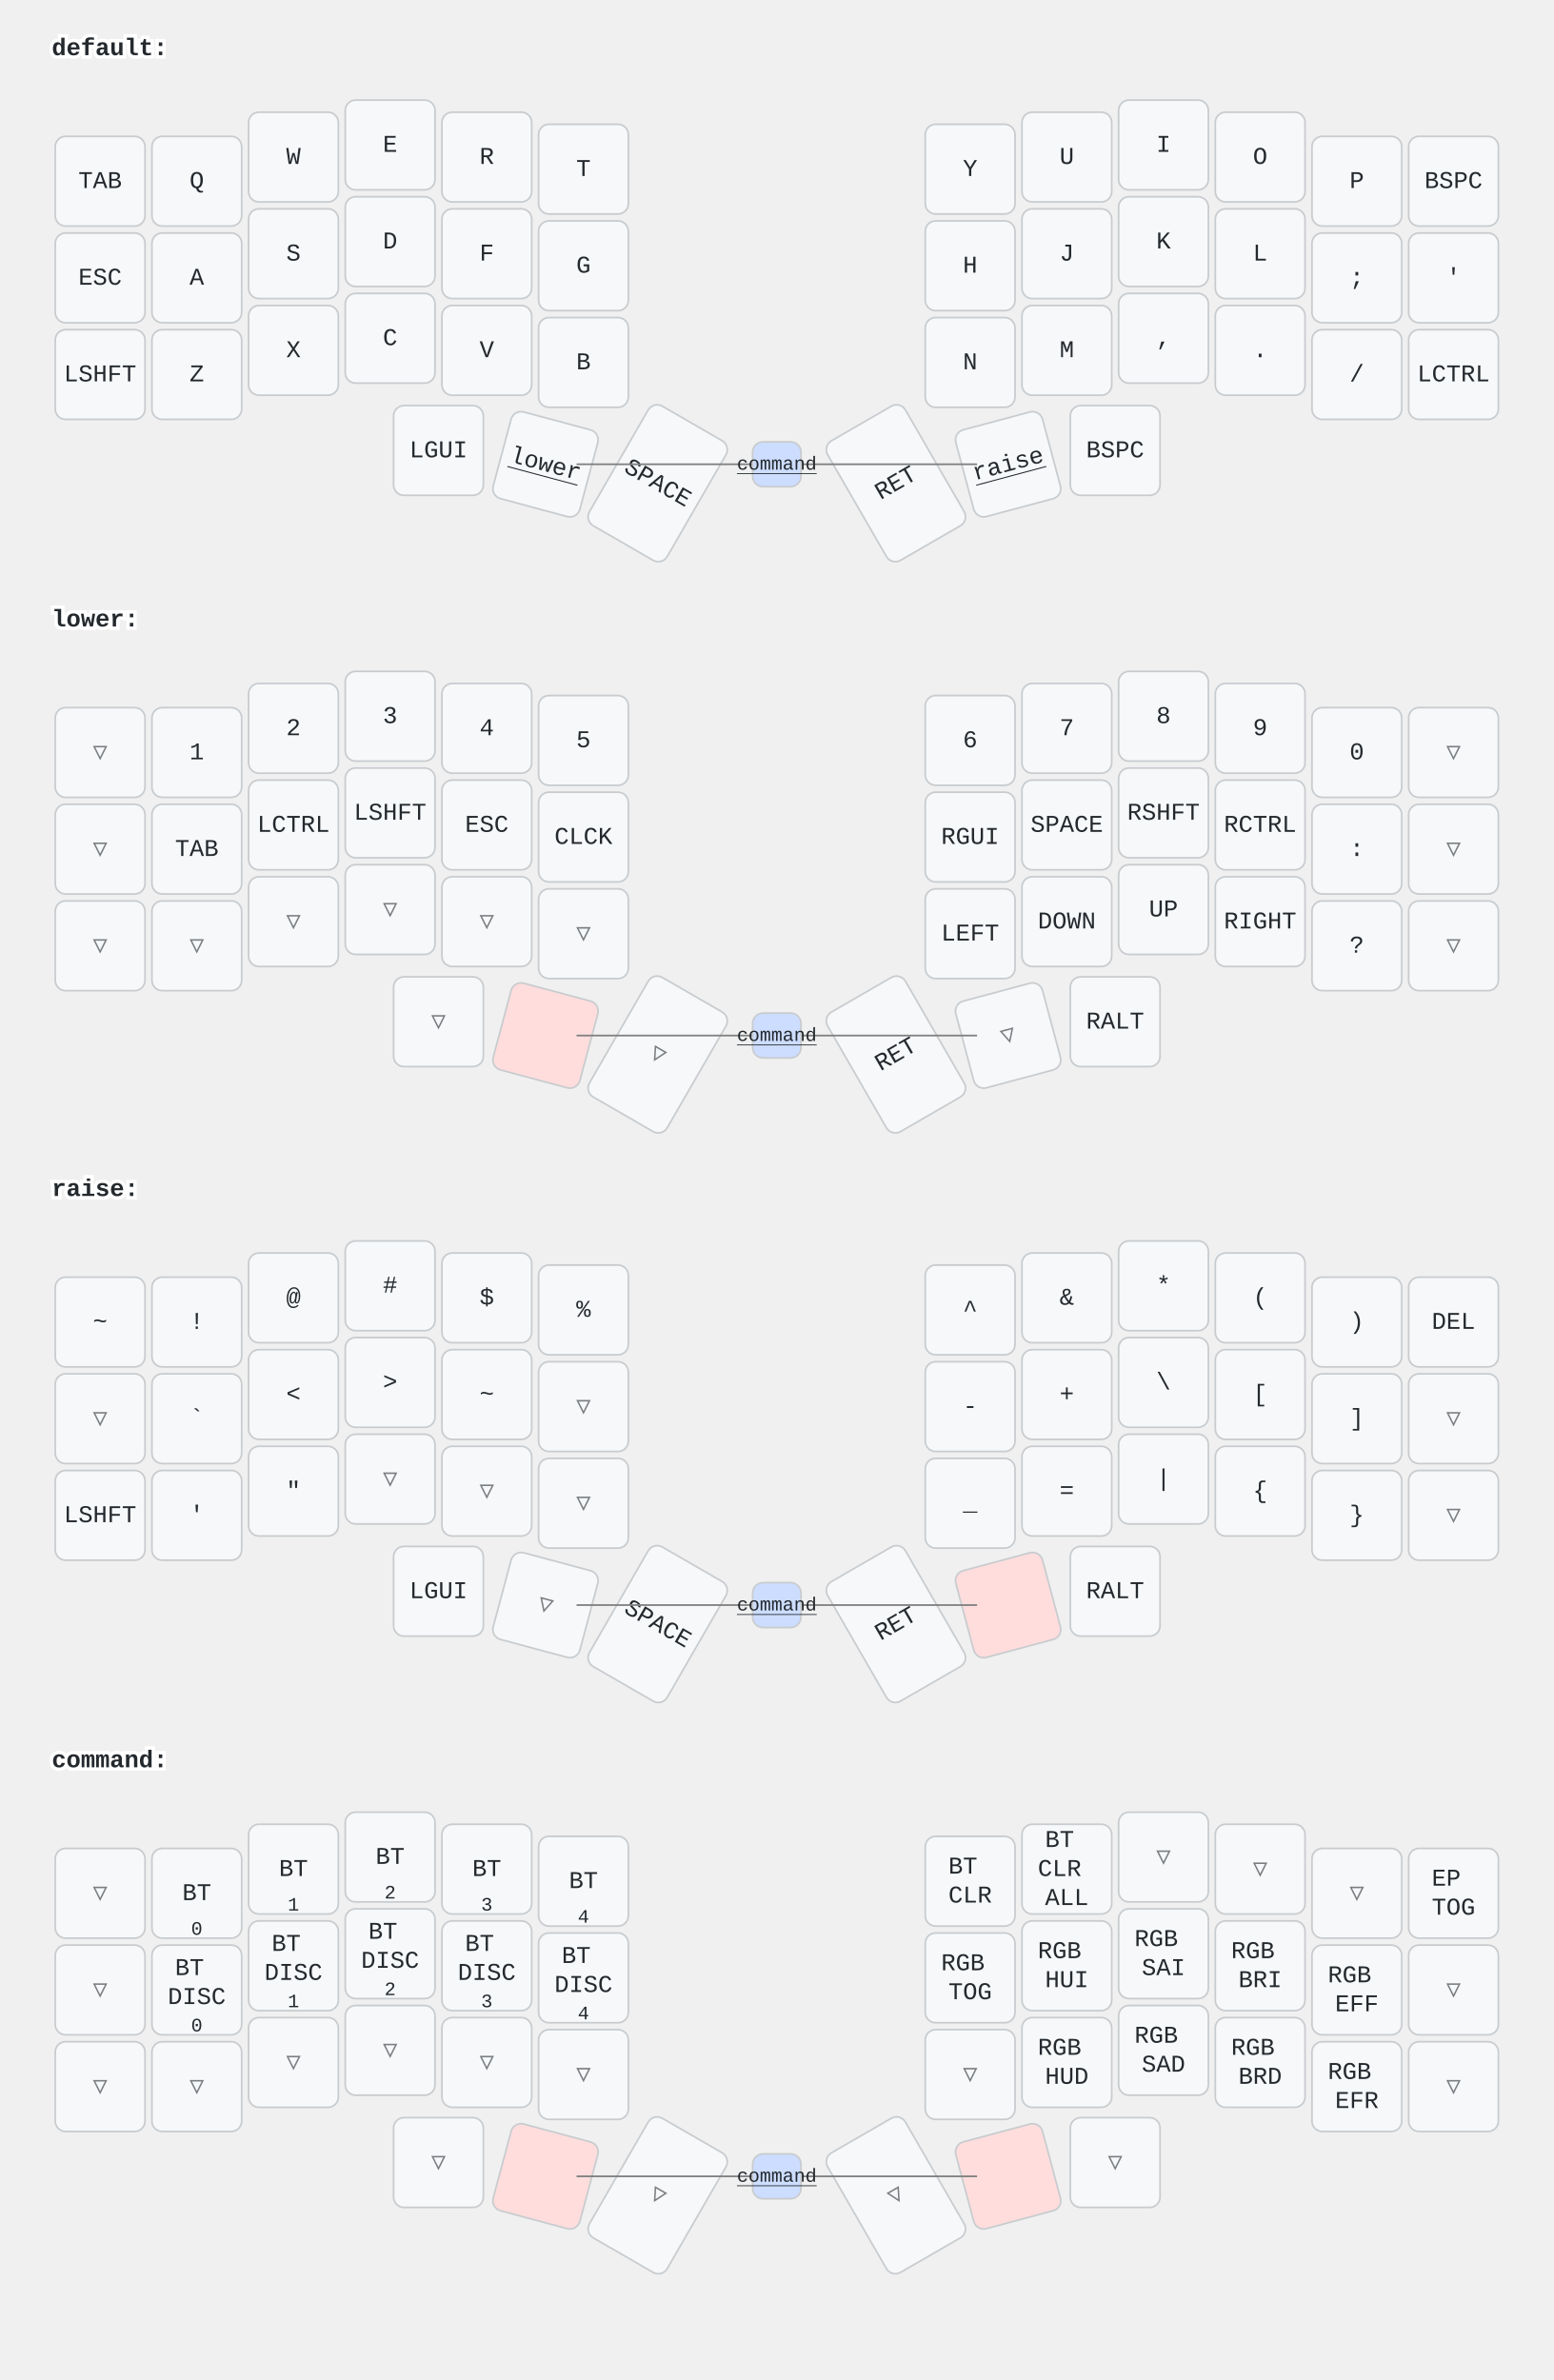
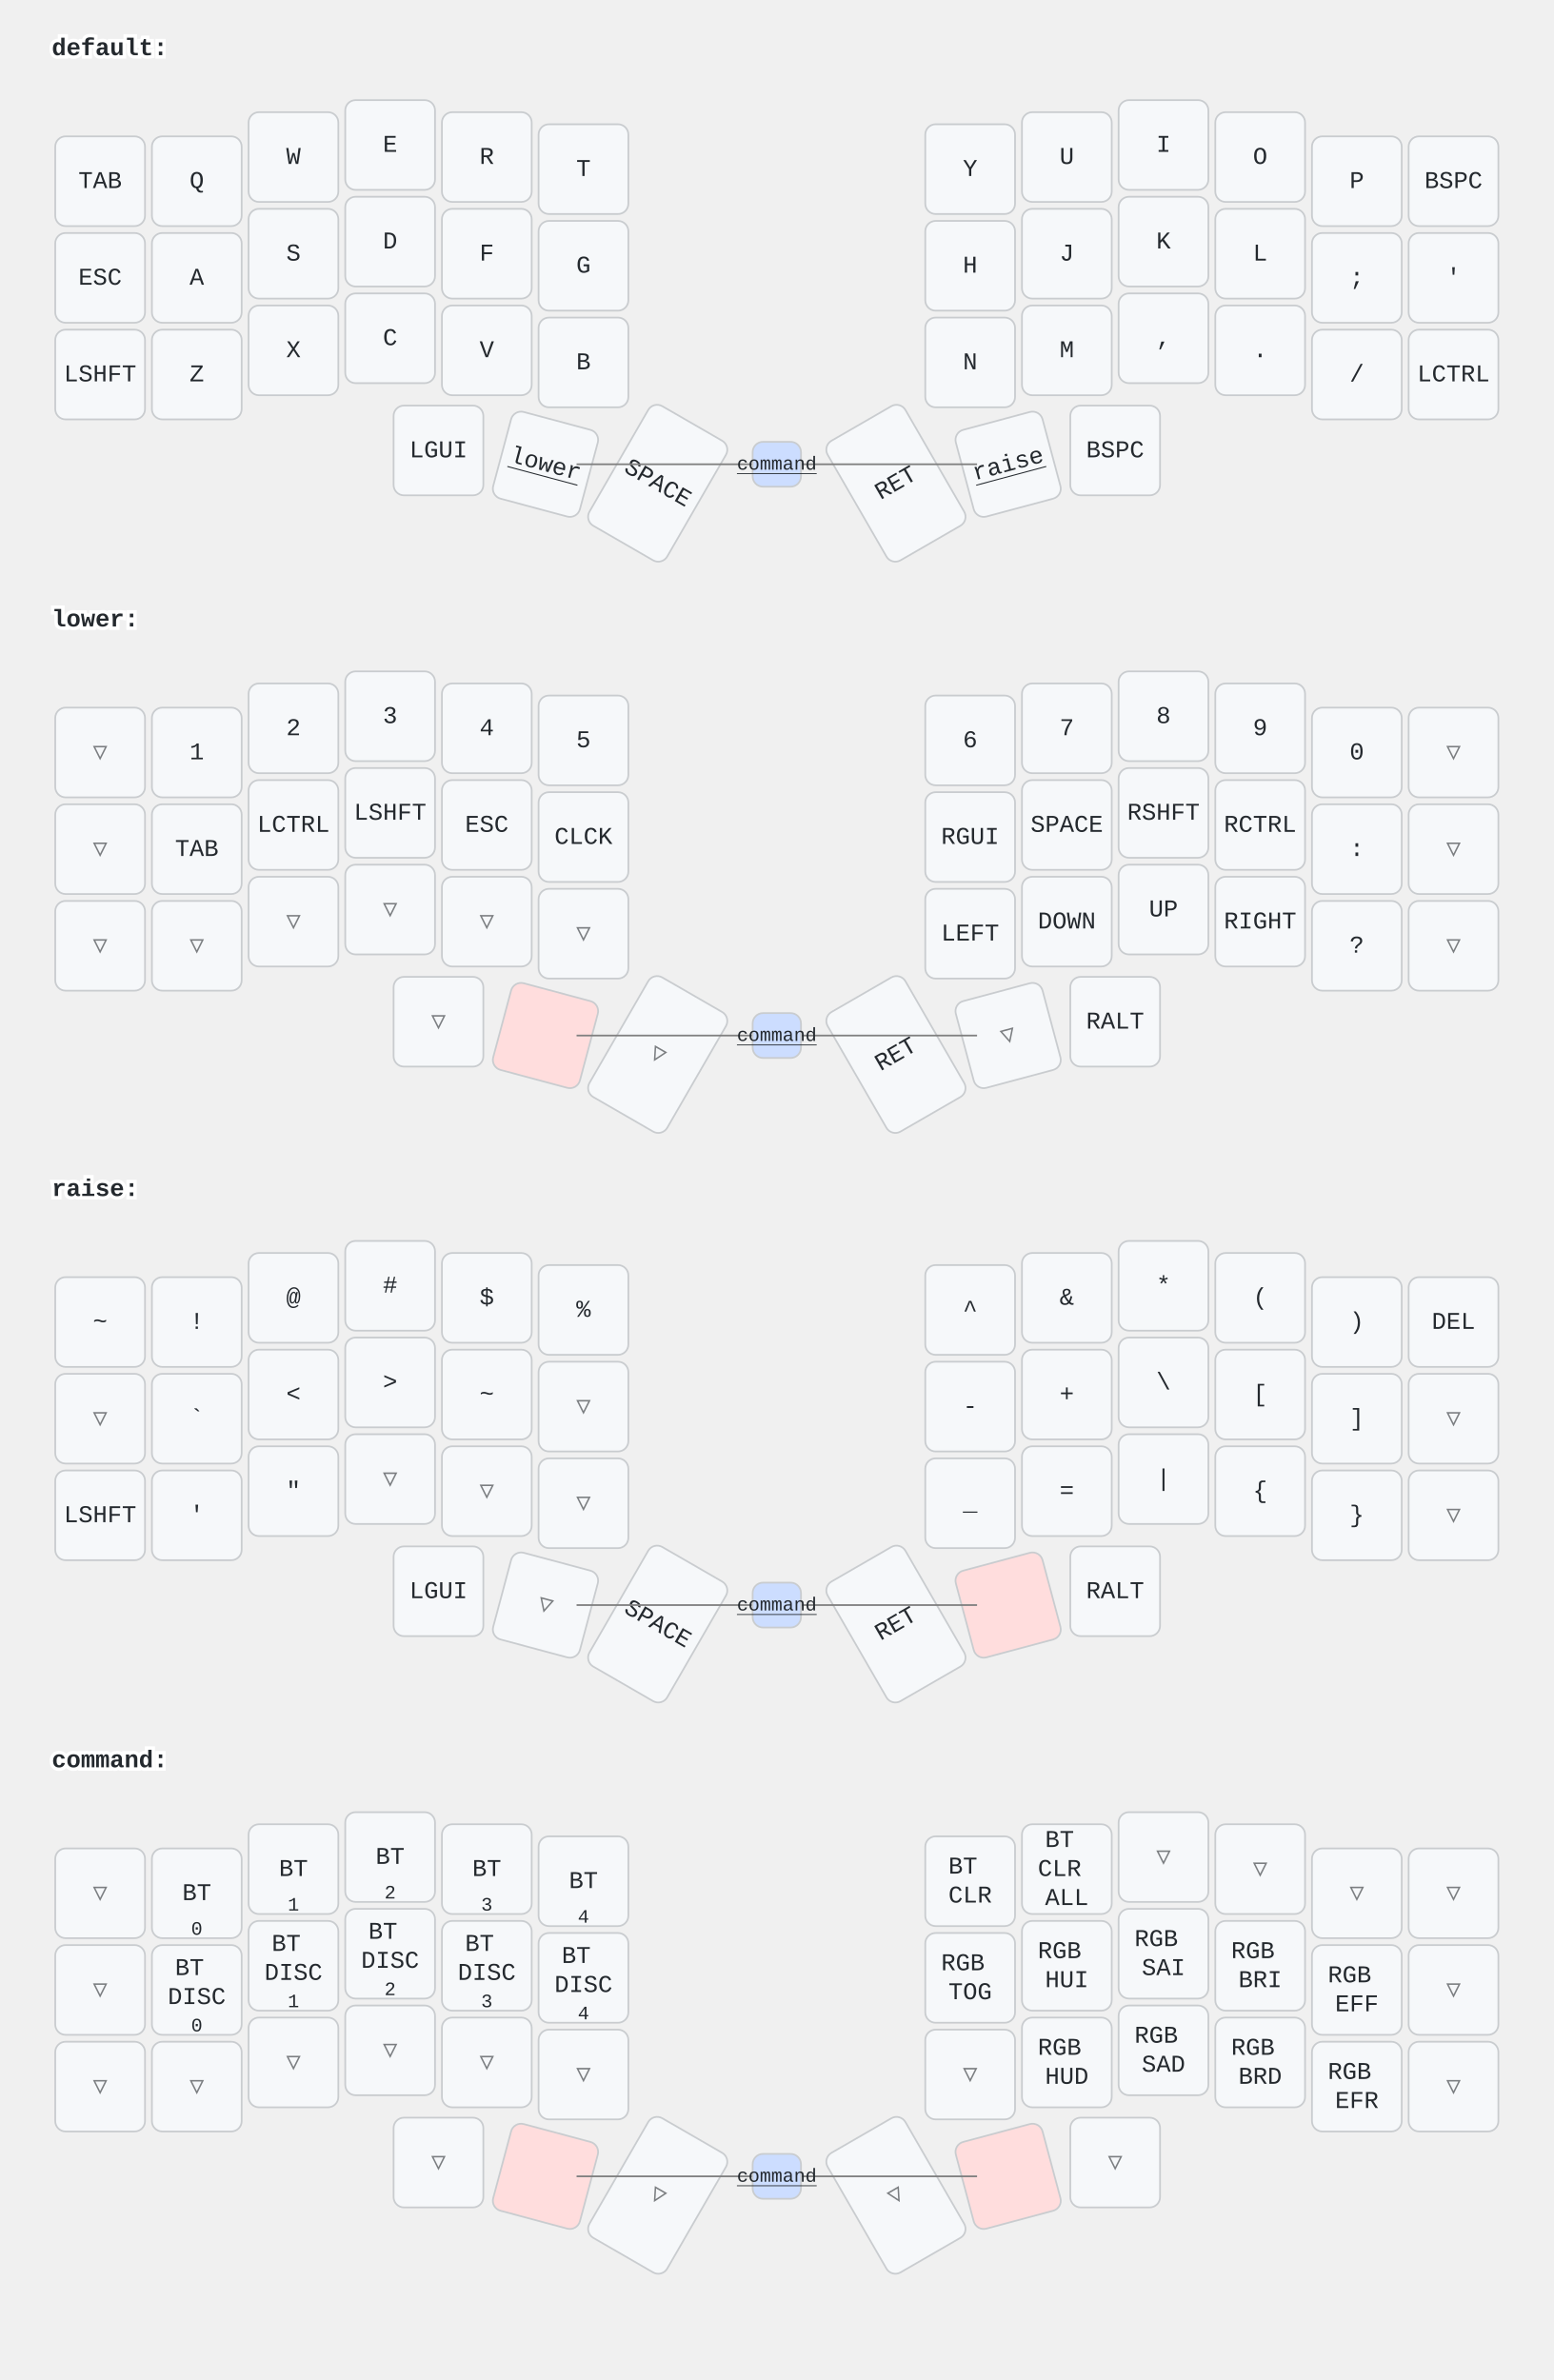
<svg xmlns="http://www.w3.org/2000/svg" width="900" height="1379" viewBox="0 0 900 1379" class="keymap">
  <style>/* inherit to force styles through use tags */
svg path {
    fill: inherit;
}

/* font and background color specifications */
svg.keymap {
    font-family: SFMono-Regular,Consolas,Liberation Mono,Menlo,monospace;
    font-size: 14px;
    font-kerning: normal;
    text-rendering: optimizeLegibility;
    fill: #24292e;
}

/* default key styling */
rect.key {
    fill: #f6f8fa;
}

rect.key, rect.combo {
    stroke: #c9cccf;
    stroke-width: 1;
}

/* default key side styling, only used is draw_key_sides is set */
rect.side {
    filter: brightness(90%);
}

/* color accent for combo boxes */
rect.combo, rect.combo-separate {
    fill: #cdf;
}

/* color accent for held keys */
rect.held, rect.combo.held {
    fill: #fdd;
}

/* color accent for ghost (optional) keys */
rect.ghost, rect.combo.ghost {
    stroke-dasharray: 4, 4;
    stroke-width: 2;
}

text {
    text-anchor: middle;
    dominant-baseline: middle;
}

/* styling for layer labels */
text.label {
    font-weight: bold;
    text-anchor: start;
    stroke: white;
    stroke-width: 4;
    paint-order: stroke;
}

/* styling for optional footer */
text.footer {
    text-anchor: end;
    dominant-baseline: auto;
    stroke: white;
    stroke-width: 4;
    paint-order: stroke;
}

/* styling for combo tap, and key non-tap label text */
text.combo, text.hold, text.shifted, text.left, text.right, text.tl, text.tr, text.bl, text.br {
    font-size: 11px;
}

text.hold, text.bl, text.br {
    text-anchor: middle;
    dominant-baseline: auto;
}

text.shifted, text.tl, text.tr {
    text-anchor: middle;
    dominant-baseline: hanging;
}

text.left, text.tl, text.bl {
    text-anchor: start;
}

text.right, text.tr, text.br {
    text-anchor: end;
}

text.layer-activator {
    text-decoration: underline;
}

/* styling for hold/shifted label text in combo box */
text.combo.hold, text.combo.shifted, text.combo.left, text.combo.right {
    font-size: 8px;
}

/* lighter symbol for transparent keys */
text.trans {
    fill: #7b7e81;
}

/* styling for combo dendrons */
path.combo {
    stroke-width: 1;
    stroke: gray;
    fill: none;
}

/* Start Tabler Icons Cleanup */
/* cannot use height/width with glyphs */
.icon-tabler &gt; path {
    fill: inherit;
    stroke: inherit;
    stroke-width: 2;
}
/* hide tabler's default box */
.icon-tabler &gt; path[stroke="none"][fill="none"] {
    visibility: hidden;
}
/* End Tabler Icons Cleanup */
</style>
  <g transform="translate(30, 0)" class="layer-default">
    <text x="0" y="28" class="label" id="default">default:</text>
    <g transform="translate(0, 56)">
      <g transform="translate(28, 49)" class="key keypos-0">
        <rect rx="6" ry="6" x="-26" y="-26" width="52" height="52" class="key" />
        <text x="0" y="0" class="key tap">TAB</text>
      </g>
      <g transform="translate(84, 49)" class="key keypos-1">
        <rect rx="6" ry="6" x="-26" y="-26" width="52" height="52" class="key" />
        <text x="0" y="0" class="key tap">Q</text>
      </g>
      <g transform="translate(140, 35)" class="key keypos-2">
        <rect rx="6" ry="6" x="-26" y="-26" width="52" height="52" class="key" />
        <text x="0" y="0" class="key tap">W</text>
      </g>
      <g transform="translate(196, 28)" class="key keypos-3">
        <rect rx="6" ry="6" x="-26" y="-26" width="52" height="52" class="key" />
        <text x="0" y="0" class="key tap">E</text>
      </g>
      <g transform="translate(252, 35)" class="key keypos-4">
        <rect rx="6" ry="6" x="-26" y="-26" width="52" height="52" class="key" />
        <text x="0" y="0" class="key tap">R</text>
      </g>
      <g transform="translate(308, 42)" class="key keypos-5">
        <rect rx="6" ry="6" x="-26" y="-26" width="52" height="52" class="key" />
        <text x="0" y="0" class="key tap">T</text>
      </g>
      <g transform="translate(532, 42)" class="key keypos-6">
        <rect rx="6" ry="6" x="-26" y="-26" width="52" height="52" class="key" />
        <text x="0" y="0" class="key tap">Y</text>
      </g>
      <g transform="translate(588, 35)" class="key keypos-7">
        <rect rx="6" ry="6" x="-26" y="-26" width="52" height="52" class="key" />
        <text x="0" y="0" class="key tap">U</text>
      </g>
      <g transform="translate(644, 28)" class="key keypos-8">
        <rect rx="6" ry="6" x="-26" y="-26" width="52" height="52" class="key" />
        <text x="0" y="0" class="key tap">I</text>
      </g>
      <g transform="translate(700, 35)" class="key keypos-9">
        <rect rx="6" ry="6" x="-26" y="-26" width="52" height="52" class="key" />
        <text x="0" y="0" class="key tap">O</text>
      </g>
      <g transform="translate(756, 49)" class="key keypos-10">
        <rect rx="6" ry="6" x="-26" y="-26" width="52" height="52" class="key" />
        <text x="0" y="0" class="key tap">P</text>
      </g>
      <g transform="translate(812, 49)" class="key keypos-11">
        <rect rx="6" ry="6" x="-26" y="-26" width="52" height="52" class="key" />
        <text x="0" y="0" class="key tap">BSPC</text>
      </g>
      <g transform="translate(28, 105)" class="key keypos-12">
        <rect rx="6" ry="6" x="-26" y="-26" width="52" height="52" class="key" />
        <text x="0" y="0" class="key tap">ESC</text>
      </g>
      <g transform="translate(84, 105)" class="key keypos-13">
        <rect rx="6" ry="6" x="-26" y="-26" width="52" height="52" class="key" />
        <text x="0" y="0" class="key tap">A</text>
      </g>
      <g transform="translate(140, 91)" class="key keypos-14">
        <rect rx="6" ry="6" x="-26" y="-26" width="52" height="52" class="key" />
        <text x="0" y="0" class="key tap">S</text>
      </g>
      <g transform="translate(196, 84)" class="key keypos-15">
        <rect rx="6" ry="6" x="-26" y="-26" width="52" height="52" class="key" />
        <text x="0" y="0" class="key tap">D</text>
      </g>
      <g transform="translate(252, 91)" class="key keypos-16">
        <rect rx="6" ry="6" x="-26" y="-26" width="52" height="52" class="key" />
        <text x="0" y="0" class="key tap">F</text>
      </g>
      <g transform="translate(308, 98)" class="key keypos-17">
        <rect rx="6" ry="6" x="-26" y="-26" width="52" height="52" class="key" />
        <text x="0" y="0" class="key tap">G</text>
      </g>
      <g transform="translate(532, 98)" class="key keypos-18">
        <rect rx="6" ry="6" x="-26" y="-26" width="52" height="52" class="key" />
        <text x="0" y="0" class="key tap">H</text>
      </g>
      <g transform="translate(588, 91)" class="key keypos-19">
        <rect rx="6" ry="6" x="-26" y="-26" width="52" height="52" class="key" />
        <text x="0" y="0" class="key tap">J</text>
      </g>
      <g transform="translate(644, 84)" class="key keypos-20">
        <rect rx="6" ry="6" x="-26" y="-26" width="52" height="52" class="key" />
        <text x="0" y="0" class="key tap">K</text>
      </g>
      <g transform="translate(700, 91)" class="key keypos-21">
        <rect rx="6" ry="6" x="-26" y="-26" width="52" height="52" class="key" />
        <text x="0" y="0" class="key tap">L</text>
      </g>
      <g transform="translate(756, 105)" class="key keypos-22">
        <rect rx="6" ry="6" x="-26" y="-26" width="52" height="52" class="key" />
        <text x="0" y="0" class="key tap">;</text>
      </g>
      <g transform="translate(812, 105)" class="key keypos-23">
        <rect rx="6" ry="6" x="-26" y="-26" width="52" height="52" class="key" />
        <text x="0" y="0" class="key tap">'</text>
      </g>
      <g transform="translate(28, 161)" class="key keypos-24">
        <rect rx="6" ry="6" x="-26" y="-26" width="52" height="52" class="key" />
        <text x="0" y="0" class="key tap">LSHFT</text>
      </g>
      <g transform="translate(84, 161)" class="key keypos-25">
        <rect rx="6" ry="6" x="-26" y="-26" width="52" height="52" class="key" />
        <text x="0" y="0" class="key tap">Z</text>
      </g>
      <g transform="translate(140, 147)" class="key keypos-26">
        <rect rx="6" ry="6" x="-26" y="-26" width="52" height="52" class="key" />
        <text x="0" y="0" class="key tap">X</text>
      </g>
      <g transform="translate(196, 140)" class="key keypos-27">
        <rect rx="6" ry="6" x="-26" y="-26" width="52" height="52" class="key" />
        <text x="0" y="0" class="key tap">C</text>
      </g>
      <g transform="translate(252, 147)" class="key keypos-28">
        <rect rx="6" ry="6" x="-26" y="-26" width="52" height="52" class="key" />
        <text x="0" y="0" class="key tap">V</text>
      </g>
      <g transform="translate(308, 154)" class="key keypos-29">
        <rect rx="6" ry="6" x="-26" y="-26" width="52" height="52" class="key" />
        <text x="0" y="0" class="key tap">B</text>
      </g>
      <g transform="translate(532, 154)" class="key keypos-30">
        <rect rx="6" ry="6" x="-26" y="-26" width="52" height="52" class="key" />
        <text x="0" y="0" class="key tap">N</text>
      </g>
      <g transform="translate(588, 147)" class="key keypos-31">
        <rect rx="6" ry="6" x="-26" y="-26" width="52" height="52" class="key" />
        <text x="0" y="0" class="key tap">M</text>
      </g>
      <g transform="translate(644, 140)" class="key keypos-32">
        <rect rx="6" ry="6" x="-26" y="-26" width="52" height="52" class="key" />
        <text x="0" y="0" class="key tap">,</text>
      </g>
      <g transform="translate(700, 147)" class="key keypos-33">
        <rect rx="6" ry="6" x="-26" y="-26" width="52" height="52" class="key" />
        <text x="0" y="0" class="key tap">.</text>
      </g>
      <g transform="translate(756, 161)" class="key keypos-34">
        <rect rx="6" ry="6" x="-26" y="-26" width="52" height="52" class="key" />
        <text x="0" y="0" class="key tap">/</text>
      </g>
      <g transform="translate(812, 161)" class="key keypos-35">
        <rect rx="6" ry="6" x="-26" y="-26" width="52" height="52" class="key" />
        <text x="0" y="0" class="key tap">LCTRL</text>
      </g>
      <g transform="translate(224, 205)" class="key keypos-36">
        <rect rx="6" ry="6" x="-26" y="-26" width="52" height="52" class="key" />
        <text x="0" y="0" class="key tap">LGUI</text>
      </g>
      <g transform="translate(286, 213) rotate(15.0)" class="key keypos-37">
        <rect rx="6" ry="6" x="-26" y="-26" width="52" height="52" class="key" />
        <a href="#lower">
          <text x="0" y="0" class="key tap layer-activator">lower</text>
        </a>
      </g>
      <g transform="translate(351, 224) rotate(30.0)" class="key keypos-38">
        <rect rx="6" ry="6" x="-26" y="-40" width="52" height="80" class="key" />
        <text x="0" y="0" class="key tap">SPACE</text>
      </g>
      <g transform="translate(489, 224) rotate(-30.0)" class="key keypos-39">
        <rect rx="6" ry="6" x="-26" y="-40" width="52" height="80" class="key" />
        <text x="0" y="0" class="key tap">RET</text>
      </g>
      <g transform="translate(554, 213) rotate(-15.0)" class="key keypos-40">
        <rect rx="6" ry="6" x="-26" y="-26" width="52" height="52" class="key" />
        <a href="#raise">
          <text x="0" y="0" class="key tap layer-activator">raise</text>
        </a>
      </g>
      <g transform="translate(616, 205)" class="key keypos-41">
        <rect rx="6" ry="6" x="-26" y="-26" width="52" height="52" class="key" />
        <text x="0" y="0" class="key tap">BSPC</text>
      </g>
      <g class="combo combopos-0">
        <path d="M420,213 l-116,0" class="combo" />
        <path d="M420,213 l116,0" class="combo" />
        <rect rx="6" ry="6" x="406" y="200" width="28" height="26" class="combo" />
        <a href="#command">
          <text x="420" y="213" class="combo tap layer-activator">command</text>
        </a>
      </g>
    </g>
  </g>
  <g transform="translate(30, 331)" class="layer-lower">
    <text x="0" y="28" class="label" id="lower">lower:</text>
    <g transform="translate(0, 56)">
      <g transform="translate(28, 49)" class="key trans keypos-0">
        <rect rx="6" ry="6" x="-26" y="-26" width="52" height="52" class="key trans" />
        <text x="0" y="0" class="key trans tap">▽</text>
      </g>
      <g transform="translate(84, 49)" class="key keypos-1">
        <rect rx="6" ry="6" x="-26" y="-26" width="52" height="52" class="key" />
        <text x="0" y="0" class="key tap">1</text>
      </g>
      <g transform="translate(140, 35)" class="key keypos-2">
        <rect rx="6" ry="6" x="-26" y="-26" width="52" height="52" class="key" />
        <text x="0" y="0" class="key tap">2</text>
      </g>
      <g transform="translate(196, 28)" class="key keypos-3">
        <rect rx="6" ry="6" x="-26" y="-26" width="52" height="52" class="key" />
        <text x="0" y="0" class="key tap">3</text>
      </g>
      <g transform="translate(252, 35)" class="key keypos-4">
        <rect rx="6" ry="6" x="-26" y="-26" width="52" height="52" class="key" />
        <text x="0" y="0" class="key tap">4</text>
      </g>
      <g transform="translate(308, 42)" class="key keypos-5">
        <rect rx="6" ry="6" x="-26" y="-26" width="52" height="52" class="key" />
        <text x="0" y="0" class="key tap">5</text>
      </g>
      <g transform="translate(532, 42)" class="key keypos-6">
        <rect rx="6" ry="6" x="-26" y="-26" width="52" height="52" class="key" />
        <text x="0" y="0" class="key tap">6</text>
      </g>
      <g transform="translate(588, 35)" class="key keypos-7">
        <rect rx="6" ry="6" x="-26" y="-26" width="52" height="52" class="key" />
        <text x="0" y="0" class="key tap">7</text>
      </g>
      <g transform="translate(644, 28)" class="key keypos-8">
        <rect rx="6" ry="6" x="-26" y="-26" width="52" height="52" class="key" />
        <text x="0" y="0" class="key tap">8</text>
      </g>
      <g transform="translate(700, 35)" class="key keypos-9">
        <rect rx="6" ry="6" x="-26" y="-26" width="52" height="52" class="key" />
        <text x="0" y="0" class="key tap">9</text>
      </g>
      <g transform="translate(756, 49)" class="key keypos-10">
        <rect rx="6" ry="6" x="-26" y="-26" width="52" height="52" class="key" />
        <text x="0" y="0" class="key tap">0</text>
      </g>
      <g transform="translate(812, 49)" class="key trans keypos-11">
        <rect rx="6" ry="6" x="-26" y="-26" width="52" height="52" class="key trans" />
        <text x="0" y="0" class="key trans tap">▽</text>
      </g>
      <g transform="translate(28, 105)" class="key trans keypos-12">
        <rect rx="6" ry="6" x="-26" y="-26" width="52" height="52" class="key trans" />
        <text x="0" y="0" class="key trans tap">▽</text>
      </g>
      <g transform="translate(84, 105)" class="key keypos-13">
        <rect rx="6" ry="6" x="-26" y="-26" width="52" height="52" class="key" />
        <text x="0" y="0" class="key tap">TAB</text>
      </g>
      <g transform="translate(140, 91)" class="key keypos-14">
        <rect rx="6" ry="6" x="-26" y="-26" width="52" height="52" class="key" />
        <text x="0" y="0" class="key tap">LCTRL</text>
      </g>
      <g transform="translate(196, 84)" class="key keypos-15">
        <rect rx="6" ry="6" x="-26" y="-26" width="52" height="52" class="key" />
        <text x="0" y="0" class="key tap">LSHFT</text>
      </g>
      <g transform="translate(252, 91)" class="key keypos-16">
        <rect rx="6" ry="6" x="-26" y="-26" width="52" height="52" class="key" />
        <text x="0" y="0" class="key tap">ESC</text>
      </g>
      <g transform="translate(308, 98)" class="key keypos-17">
        <rect rx="6" ry="6" x="-26" y="-26" width="52" height="52" class="key" />
        <text x="0" y="0" class="key tap">CLCK</text>
      </g>
      <g transform="translate(532, 98)" class="key keypos-18">
        <rect rx="6" ry="6" x="-26" y="-26" width="52" height="52" class="key" />
        <text x="0" y="0" class="key tap">RGUI</text>
      </g>
      <g transform="translate(588, 91)" class="key keypos-19">
        <rect rx="6" ry="6" x="-26" y="-26" width="52" height="52" class="key" />
        <text x="0" y="0" class="key tap">SPACE</text>
      </g>
      <g transform="translate(644, 84)" class="key keypos-20">
        <rect rx="6" ry="6" x="-26" y="-26" width="52" height="52" class="key" />
        <text x="0" y="0" class="key tap">RSHFT</text>
      </g>
      <g transform="translate(700, 91)" class="key keypos-21">
        <rect rx="6" ry="6" x="-26" y="-26" width="52" height="52" class="key" />
        <text x="0" y="0" class="key tap">RCTRL</text>
      </g>
      <g transform="translate(756, 105)" class="key keypos-22">
        <rect rx="6" ry="6" x="-26" y="-26" width="52" height="52" class="key" />
        <text x="0" y="0" class="key tap">:</text>
      </g>
      <g transform="translate(812, 105)" class="key trans keypos-23">
        <rect rx="6" ry="6" x="-26" y="-26" width="52" height="52" class="key trans" />
        <text x="0" y="0" class="key trans tap">▽</text>
      </g>
      <g transform="translate(28, 161)" class="key trans keypos-24">
        <rect rx="6" ry="6" x="-26" y="-26" width="52" height="52" class="key trans" />
        <text x="0" y="0" class="key trans tap">▽</text>
      </g>
      <g transform="translate(84, 161)" class="key trans keypos-25">
        <rect rx="6" ry="6" x="-26" y="-26" width="52" height="52" class="key trans" />
        <text x="0" y="0" class="key trans tap">▽</text>
      </g>
      <g transform="translate(140, 147)" class="key trans keypos-26">
        <rect rx="6" ry="6" x="-26" y="-26" width="52" height="52" class="key trans" />
        <text x="0" y="0" class="key trans tap">▽</text>
      </g>
      <g transform="translate(196, 140)" class="key trans keypos-27">
        <rect rx="6" ry="6" x="-26" y="-26" width="52" height="52" class="key trans" />
        <text x="0" y="0" class="key trans tap">▽</text>
      </g>
      <g transform="translate(252, 147)" class="key trans keypos-28">
        <rect rx="6" ry="6" x="-26" y="-26" width="52" height="52" class="key trans" />
        <text x="0" y="0" class="key trans tap">▽</text>
      </g>
      <g transform="translate(308, 154)" class="key trans keypos-29">
        <rect rx="6" ry="6" x="-26" y="-26" width="52" height="52" class="key trans" />
        <text x="0" y="0" class="key trans tap">▽</text>
      </g>
      <g transform="translate(532, 154)" class="key keypos-30">
        <rect rx="6" ry="6" x="-26" y="-26" width="52" height="52" class="key" />
        <text x="0" y="0" class="key tap">LEFT</text>
      </g>
      <g transform="translate(588, 147)" class="key keypos-31">
        <rect rx="6" ry="6" x="-26" y="-26" width="52" height="52" class="key" />
        <text x="0" y="0" class="key tap">DOWN</text>
      </g>
      <g transform="translate(644, 140)" class="key keypos-32">
        <rect rx="6" ry="6" x="-26" y="-26" width="52" height="52" class="key" />
        <text x="0" y="0" class="key tap">UP</text>
      </g>
      <g transform="translate(700, 147)" class="key keypos-33">
        <rect rx="6" ry="6" x="-26" y="-26" width="52" height="52" class="key" />
        <text x="0" y="0" class="key tap">RIGHT</text>
      </g>
      <g transform="translate(756, 161)" class="key keypos-34">
        <rect rx="6" ry="6" x="-26" y="-26" width="52" height="52" class="key" />
        <text x="0" y="0" class="key tap">?</text>
      </g>
      <g transform="translate(812, 161)" class="key trans keypos-35">
        <rect rx="6" ry="6" x="-26" y="-26" width="52" height="52" class="key trans" />
        <text x="0" y="0" class="key trans tap">▽</text>
      </g>
      <g transform="translate(224, 205)" class="key trans keypos-36">
        <rect rx="6" ry="6" x="-26" y="-26" width="52" height="52" class="key trans" />
        <text x="0" y="0" class="key trans tap">▽</text>
      </g>
      <g transform="translate(286, 213) rotate(15.0)" class="key held keypos-37">
        <rect rx="6" ry="6" x="-26" y="-26" width="52" height="52" class="key held" />
      </g>
      <g transform="translate(351, 224) rotate(30.0)" class="key trans keypos-38">
        <rect rx="6" ry="6" x="-26" y="-40" width="52" height="80" class="key trans" />
        <text x="0" y="0" class="key trans tap">▽</text>
      </g>
      <g transform="translate(489, 224) rotate(-30.0)" class="key keypos-39">
        <rect rx="6" ry="6" x="-26" y="-40" width="52" height="80" class="key" />
        <text x="0" y="0" class="key tap">RET</text>
      </g>
      <g transform="translate(554, 213) rotate(-15.0)" class="key trans keypos-40">
        <rect rx="6" ry="6" x="-26" y="-26" width="52" height="52" class="key trans" />
        <text x="0" y="0" class="key trans tap">▽</text>
      </g>
      <g transform="translate(616, 205)" class="key keypos-41">
        <rect rx="6" ry="6" x="-26" y="-26" width="52" height="52" class="key" />
        <text x="0" y="0" class="key tap">RALT</text>
      </g>
      <g class="combo combopos-0">
        <path d="M420,213 l-116,0" class="combo" />
        <path d="M420,213 l116,0" class="combo" />
        <rect rx="6" ry="6" x="406" y="200" width="28" height="26" class="combo" />
        <a href="#command">
          <text x="420" y="213" class="combo tap layer-activator">command</text>
        </a>
      </g>
    </g>
  </g>
  <g transform="translate(30, 661)" class="layer-raise">
    <text x="0" y="28" class="label" id="raise">raise:</text>
    <g transform="translate(0, 56)">
      <g transform="translate(28, 49)" class="key keypos-0">
        <rect rx="6" ry="6" x="-26" y="-26" width="52" height="52" class="key" />
        <text x="0" y="0" class="key tap">~</text>
      </g>
      <g transform="translate(84, 49)" class="key keypos-1">
        <rect rx="6" ry="6" x="-26" y="-26" width="52" height="52" class="key" />
        <text x="0" y="0" class="key tap">!</text>
      </g>
      <g transform="translate(140, 35)" class="key keypos-2">
        <rect rx="6" ry="6" x="-26" y="-26" width="52" height="52" class="key" />
        <text x="0" y="0" class="key tap">@</text>
      </g>
      <g transform="translate(196, 28)" class="key keypos-3">
        <rect rx="6" ry="6" x="-26" y="-26" width="52" height="52" class="key" />
        <text x="0" y="0" class="key tap">#</text>
      </g>
      <g transform="translate(252, 35)" class="key keypos-4">
        <rect rx="6" ry="6" x="-26" y="-26" width="52" height="52" class="key" />
        <text x="0" y="0" class="key tap">$</text>
      </g>
      <g transform="translate(308, 42)" class="key keypos-5">
        <rect rx="6" ry="6" x="-26" y="-26" width="52" height="52" class="key" />
        <text x="0" y="0" class="key tap">%</text>
      </g>
      <g transform="translate(532, 42)" class="key keypos-6">
        <rect rx="6" ry="6" x="-26" y="-26" width="52" height="52" class="key" />
        <text x="0" y="0" class="key tap">^</text>
      </g>
      <g transform="translate(588, 35)" class="key keypos-7">
        <rect rx="6" ry="6" x="-26" y="-26" width="52" height="52" class="key" />
        <text x="0" y="0" class="key tap">&amp;</text>
      </g>
      <g transform="translate(644, 28)" class="key keypos-8">
        <rect rx="6" ry="6" x="-26" y="-26" width="52" height="52" class="key" />
        <text x="0" y="0" class="key tap">*</text>
      </g>
      <g transform="translate(700, 35)" class="key keypos-9">
        <rect rx="6" ry="6" x="-26" y="-26" width="52" height="52" class="key" />
        <text x="0" y="0" class="key tap">(</text>
      </g>
      <g transform="translate(756, 49)" class="key keypos-10">
        <rect rx="6" ry="6" x="-26" y="-26" width="52" height="52" class="key" />
        <text x="0" y="0" class="key tap">)</text>
      </g>
      <g transform="translate(812, 49)" class="key keypos-11">
        <rect rx="6" ry="6" x="-26" y="-26" width="52" height="52" class="key" />
        <text x="0" y="0" class="key tap">DEL</text>
      </g>
      <g transform="translate(28, 105)" class="key trans keypos-12">
        <rect rx="6" ry="6" x="-26" y="-26" width="52" height="52" class="key trans" />
        <text x="0" y="0" class="key trans tap">▽</text>
      </g>
      <g transform="translate(84, 105)" class="key keypos-13">
        <rect rx="6" ry="6" x="-26" y="-26" width="52" height="52" class="key" />
        <text x="0" y="0" class="key tap">`</text>
      </g>
      <g transform="translate(140, 91)" class="key keypos-14">
        <rect rx="6" ry="6" x="-26" y="-26" width="52" height="52" class="key" />
        <text x="0" y="0" class="key tap">&lt;</text>
      </g>
      <g transform="translate(196, 84)" class="key keypos-15">
        <rect rx="6" ry="6" x="-26" y="-26" width="52" height="52" class="key" />
        <text x="0" y="0" class="key tap">&gt;</text>
      </g>
      <g transform="translate(252, 91)" class="key keypos-16">
        <rect rx="6" ry="6" x="-26" y="-26" width="52" height="52" class="key" />
        <text x="0" y="0" class="key tap">~</text>
      </g>
      <g transform="translate(308, 98)" class="key trans keypos-17">
        <rect rx="6" ry="6" x="-26" y="-26" width="52" height="52" class="key trans" />
        <text x="0" y="0" class="key trans tap">▽</text>
      </g>
      <g transform="translate(532, 98)" class="key keypos-18">
        <rect rx="6" ry="6" x="-26" y="-26" width="52" height="52" class="key" />
        <text x="0" y="0" class="key tap">-</text>
      </g>
      <g transform="translate(588, 91)" class="key keypos-19">
        <rect rx="6" ry="6" x="-26" y="-26" width="52" height="52" class="key" />
        <text x="0" y="0" class="key tap">+</text>
      </g>
      <g transform="translate(644, 84)" class="key keypos-20">
        <rect rx="6" ry="6" x="-26" y="-26" width="52" height="52" class="key" />
        <text x="0" y="0" class="key tap">\</text>
      </g>
      <g transform="translate(700, 91)" class="key keypos-21">
        <rect rx="6" ry="6" x="-26" y="-26" width="52" height="52" class="key" />
        <text x="0" y="0" class="key tap">[</text>
      </g>
      <g transform="translate(756, 105)" class="key keypos-22">
        <rect rx="6" ry="6" x="-26" y="-26" width="52" height="52" class="key" />
        <text x="0" y="0" class="key tap">]</text>
      </g>
      <g transform="translate(812, 105)" class="key trans keypos-23">
        <rect rx="6" ry="6" x="-26" y="-26" width="52" height="52" class="key trans" />
        <text x="0" y="0" class="key trans tap">▽</text>
      </g>
      <g transform="translate(28, 161)" class="key keypos-24">
        <rect rx="6" ry="6" x="-26" y="-26" width="52" height="52" class="key" />
        <text x="0" y="0" class="key tap">LSHFT</text>
      </g>
      <g transform="translate(84, 161)" class="key keypos-25">
        <rect rx="6" ry="6" x="-26" y="-26" width="52" height="52" class="key" />
        <text x="0" y="0" class="key tap">'</text>
      </g>
      <g transform="translate(140, 147)" class="key keypos-26">
        <rect rx="6" ry="6" x="-26" y="-26" width="52" height="52" class="key" />
        <text x="0" y="0" class="key tap">"</text>
      </g>
      <g transform="translate(196, 140)" class="key trans keypos-27">
        <rect rx="6" ry="6" x="-26" y="-26" width="52" height="52" class="key trans" />
        <text x="0" y="0" class="key trans tap">▽</text>
      </g>
      <g transform="translate(252, 147)" class="key trans keypos-28">
        <rect rx="6" ry="6" x="-26" y="-26" width="52" height="52" class="key trans" />
        <text x="0" y="0" class="key trans tap">▽</text>
      </g>
      <g transform="translate(308, 154)" class="key trans keypos-29">
        <rect rx="6" ry="6" x="-26" y="-26" width="52" height="52" class="key trans" />
        <text x="0" y="0" class="key trans tap">▽</text>
      </g>
      <g transform="translate(532, 154)" class="key keypos-30">
        <rect rx="6" ry="6" x="-26" y="-26" width="52" height="52" class="key" />
        <text x="0" y="0" class="key tap">_</text>
      </g>
      <g transform="translate(588, 147)" class="key keypos-31">
        <rect rx="6" ry="6" x="-26" y="-26" width="52" height="52" class="key" />
        <text x="0" y="0" class="key tap">=</text>
      </g>
      <g transform="translate(644, 140)" class="key keypos-32">
        <rect rx="6" ry="6" x="-26" y="-26" width="52" height="52" class="key" />
        <text x="0" y="0" class="key tap">|</text>
      </g>
      <g transform="translate(700, 147)" class="key keypos-33">
        <rect rx="6" ry="6" x="-26" y="-26" width="52" height="52" class="key" />
        <text x="0" y="0" class="key tap">{</text>
      </g>
      <g transform="translate(756, 161)" class="key keypos-34">
        <rect rx="6" ry="6" x="-26" y="-26" width="52" height="52" class="key" />
        <text x="0" y="0" class="key tap">}</text>
      </g>
      <g transform="translate(812, 161)" class="key trans keypos-35">
        <rect rx="6" ry="6" x="-26" y="-26" width="52" height="52" class="key trans" />
        <text x="0" y="0" class="key trans tap">▽</text>
      </g>
      <g transform="translate(224, 205)" class="key keypos-36">
        <rect rx="6" ry="6" x="-26" y="-26" width="52" height="52" class="key" />
        <text x="0" y="0" class="key tap">LGUI</text>
      </g>
      <g transform="translate(286, 213) rotate(15.0)" class="key trans keypos-37">
        <rect rx="6" ry="6" x="-26" y="-26" width="52" height="52" class="key trans" />
        <text x="0" y="0" class="key trans tap">▽</text>
      </g>
      <g transform="translate(351, 224) rotate(30.0)" class="key keypos-38">
        <rect rx="6" ry="6" x="-26" y="-40" width="52" height="80" class="key" />
        <text x="0" y="0" class="key tap">SPACE</text>
      </g>
      <g transform="translate(489, 224) rotate(-30.0)" class="key keypos-39">
        <rect rx="6" ry="6" x="-26" y="-40" width="52" height="80" class="key" />
        <text x="0" y="0" class="key tap">RET</text>
      </g>
      <g transform="translate(554, 213) rotate(-15.0)" class="key held keypos-40">
        <rect rx="6" ry="6" x="-26" y="-26" width="52" height="52" class="key held" />
      </g>
      <g transform="translate(616, 205)" class="key keypos-41">
        <rect rx="6" ry="6" x="-26" y="-26" width="52" height="52" class="key" />
        <text x="0" y="0" class="key tap">RALT</text>
      </g>
      <g class="combo combopos-0">
        <path d="M420,213 l-116,0" class="combo" />
        <path d="M420,213 l116,0" class="combo" />
        <rect rx="6" ry="6" x="406" y="200" width="28" height="26" class="combo" />
        <a href="#command">
          <text x="420" y="213" class="combo tap layer-activator">command</text>
        </a>
      </g>
    </g>
  </g>
  <g transform="translate(30, 992)" class="layer-command">
    <text x="0" y="28" class="label" id="command">command:</text>
    <g transform="translate(0, 56)">
      <g transform="translate(28, 49)" class="key trans keypos-0">
        <rect rx="6" ry="6" x="-26" y="-26" width="52" height="52" class="key trans" />
        <text x="0" y="0" class="key trans tap">▽</text>
      </g>
      <g transform="translate(84, 49)" class="key keypos-1">
        <rect rx="6" ry="6" x="-26" y="-26" width="52" height="52" class="key" />
        <text x="0" y="0" class="key tap">BT</text>
        <text x="0" y="24" class="key hold">0</text>
      </g>
      <g transform="translate(140, 35)" class="key keypos-2">
        <rect rx="6" ry="6" x="-26" y="-26" width="52" height="52" class="key" />
        <text x="0" y="0" class="key tap">BT</text>
        <text x="0" y="24" class="key hold">1</text>
      </g>
      <g transform="translate(196, 28)" class="key keypos-3">
        <rect rx="6" ry="6" x="-26" y="-26" width="52" height="52" class="key" />
        <text x="0" y="0" class="key tap">BT</text>
        <text x="0" y="24" class="key hold">2</text>
      </g>
      <g transform="translate(252, 35)" class="key keypos-4">
        <rect rx="6" ry="6" x="-26" y="-26" width="52" height="52" class="key" />
        <text x="0" y="0" class="key tap">BT</text>
        <text x="0" y="24" class="key hold">3</text>
      </g>
      <g transform="translate(308, 42)" class="key keypos-5">
        <rect rx="6" ry="6" x="-26" y="-26" width="52" height="52" class="key" />
        <text x="0" y="0" class="key tap">BT</text>
        <text x="0" y="24" class="key hold">4</text>
      </g>
      <g transform="translate(532, 42)" class="key keypos-6">
        <rect rx="6" ry="6" x="-26" y="-26" width="52" height="52" class="key" />
        <text x="0" y="0" class="key tap">
          <tspan x="0" dy="-0.6em">BT</tspan>
          <tspan x="0" dy="1.2em">CLR</tspan>
        </text>
      </g>
      <g transform="translate(588, 35)" class="key keypos-7">
        <rect rx="6" ry="6" x="-26" y="-26" width="52" height="52" class="key" />
        <text x="0" y="0" class="key tap">
          <tspan x="0" dy="-1.2em">BT</tspan>
          <tspan x="0" dy="1.2em">CLR</tspan>
          <tspan x="0" dy="1.2em">ALL</tspan>
        </text>
      </g>
      <g transform="translate(644, 28)" class="key trans keypos-8">
        <rect rx="6" ry="6" x="-26" y="-26" width="52" height="52" class="key trans" />
        <text x="0" y="0" class="key trans tap">▽</text>
      </g>
      <g transform="translate(700, 35)" class="key trans keypos-9">
        <rect rx="6" ry="6" x="-26" y="-26" width="52" height="52" class="key trans" />
        <text x="0" y="0" class="key trans tap">▽</text>
      </g>
      <g transform="translate(756, 49)" class="key trans keypos-10">
        <rect rx="6" ry="6" x="-26" y="-26" width="52" height="52" class="key trans" />
        <text x="0" y="0" class="key trans tap">▽</text>
      </g>
-       <g transform="translate(812, 49)" class="key keypos-11">
-         <rect rx="6" ry="6" x="-26" y="-26" width="52" height="52" class="key" />
-         <text x="0" y="0" class="key tap">
-           <tspan x="0" dy="-0.6em">EP</tspan>
-           <tspan x="0" dy="1.2em">TOG</tspan>
-         </text>
+       <g transform="translate(812, 49)" class="key trans keypos-11">
+         <rect rx="6" ry="6" x="-26" y="-26" width="52" height="52" class="key trans" />
+         <text x="0" y="0" class="key trans tap">▽</text>
      </g>
      <g transform="translate(28, 105)" class="key trans keypos-12">
        <rect rx="6" ry="6" x="-26" y="-26" width="52" height="52" class="key trans" />
        <text x="0" y="0" class="key trans tap">▽</text>
      </g>
      <g transform="translate(84, 105)" class="key keypos-13">
        <rect rx="6" ry="6" x="-26" y="-26" width="52" height="52" class="key" />
        <text x="0" y="0" class="key tap">
          <tspan x="0" dy="-0.9em">BT</tspan>
          <tspan x="0" dy="1.2em">DISC</tspan>
        </text>
        <text x="0" y="24" class="key hold">0</text>
      </g>
      <g transform="translate(140, 91)" class="key keypos-14">
        <rect rx="6" ry="6" x="-26" y="-26" width="52" height="52" class="key" />
        <text x="0" y="0" class="key tap">
          <tspan x="0" dy="-0.9em">BT</tspan>
          <tspan x="0" dy="1.2em">DISC</tspan>
        </text>
        <text x="0" y="24" class="key hold">1</text>
      </g>
      <g transform="translate(196, 84)" class="key keypos-15">
        <rect rx="6" ry="6" x="-26" y="-26" width="52" height="52" class="key" />
        <text x="0" y="0" class="key tap">
          <tspan x="0" dy="-0.9em">BT</tspan>
          <tspan x="0" dy="1.2em">DISC</tspan>
        </text>
        <text x="0" y="24" class="key hold">2</text>
      </g>
      <g transform="translate(252, 91)" class="key keypos-16">
        <rect rx="6" ry="6" x="-26" y="-26" width="52" height="52" class="key" />
        <text x="0" y="0" class="key tap">
          <tspan x="0" dy="-0.9em">BT</tspan>
          <tspan x="0" dy="1.2em">DISC</tspan>
        </text>
        <text x="0" y="24" class="key hold">3</text>
      </g>
      <g transform="translate(308, 98)" class="key keypos-17">
        <rect rx="6" ry="6" x="-26" y="-26" width="52" height="52" class="key" />
        <text x="0" y="0" class="key tap">
          <tspan x="0" dy="-0.9em">BT</tspan>
          <tspan x="0" dy="1.2em">DISC</tspan>
        </text>
        <text x="0" y="24" class="key hold">4</text>
      </g>
      <g transform="translate(532, 98)" class="key keypos-18">
        <rect rx="6" ry="6" x="-26" y="-26" width="52" height="52" class="key" />
        <text x="0" y="0" class="key tap">
          <tspan x="0" dy="-0.6em">RGB</tspan>
          <tspan x="0" dy="1.2em">TOG</tspan>
        </text>
      </g>
      <g transform="translate(588, 91)" class="key keypos-19">
        <rect rx="6" ry="6" x="-26" y="-26" width="52" height="52" class="key" />
        <text x="0" y="0" class="key tap">
          <tspan x="0" dy="-0.6em">RGB</tspan>
          <tspan x="0" dy="1.2em">HUI</tspan>
        </text>
      </g>
      <g transform="translate(644, 84)" class="key keypos-20">
        <rect rx="6" ry="6" x="-26" y="-26" width="52" height="52" class="key" />
        <text x="0" y="0" class="key tap">
          <tspan x="0" dy="-0.6em">RGB</tspan>
          <tspan x="0" dy="1.2em">SAI</tspan>
        </text>
      </g>
      <g transform="translate(700, 91)" class="key keypos-21">
        <rect rx="6" ry="6" x="-26" y="-26" width="52" height="52" class="key" />
        <text x="0" y="0" class="key tap">
          <tspan x="0" dy="-0.6em">RGB</tspan>
          <tspan x="0" dy="1.2em">BRI</tspan>
        </text>
      </g>
      <g transform="translate(756, 105)" class="key keypos-22">
        <rect rx="6" ry="6" x="-26" y="-26" width="52" height="52" class="key" />
        <text x="0" y="0" class="key tap">
          <tspan x="0" dy="-0.6em">RGB</tspan>
          <tspan x="0" dy="1.2em">EFF</tspan>
        </text>
      </g>
      <g transform="translate(812, 105)" class="key trans keypos-23">
        <rect rx="6" ry="6" x="-26" y="-26" width="52" height="52" class="key trans" />
        <text x="0" y="0" class="key trans tap">▽</text>
      </g>
      <g transform="translate(28, 161)" class="key trans keypos-24">
        <rect rx="6" ry="6" x="-26" y="-26" width="52" height="52" class="key trans" />
        <text x="0" y="0" class="key trans tap">▽</text>
      </g>
      <g transform="translate(84, 161)" class="key trans keypos-25">
        <rect rx="6" ry="6" x="-26" y="-26" width="52" height="52" class="key trans" />
        <text x="0" y="0" class="key trans tap">▽</text>
      </g>
      <g transform="translate(140, 147)" class="key trans keypos-26">
        <rect rx="6" ry="6" x="-26" y="-26" width="52" height="52" class="key trans" />
        <text x="0" y="0" class="key trans tap">▽</text>
      </g>
      <g transform="translate(196, 140)" class="key trans keypos-27">
        <rect rx="6" ry="6" x="-26" y="-26" width="52" height="52" class="key trans" />
        <text x="0" y="0" class="key trans tap">▽</text>
      </g>
      <g transform="translate(252, 147)" class="key trans keypos-28">
        <rect rx="6" ry="6" x="-26" y="-26" width="52" height="52" class="key trans" />
        <text x="0" y="0" class="key trans tap">▽</text>
      </g>
      <g transform="translate(308, 154)" class="key trans keypos-29">
        <rect rx="6" ry="6" x="-26" y="-26" width="52" height="52" class="key trans" />
        <text x="0" y="0" class="key trans tap">▽</text>
      </g>
      <g transform="translate(532, 154)" class="key trans keypos-30">
        <rect rx="6" ry="6" x="-26" y="-26" width="52" height="52" class="key trans" />
        <text x="0" y="0" class="key trans tap">▽</text>
      </g>
      <g transform="translate(588, 147)" class="key keypos-31">
        <rect rx="6" ry="6" x="-26" y="-26" width="52" height="52" class="key" />
        <text x="0" y="0" class="key tap">
          <tspan x="0" dy="-0.6em">RGB</tspan>
          <tspan x="0" dy="1.2em">HUD</tspan>
        </text>
      </g>
      <g transform="translate(644, 140)" class="key keypos-32">
        <rect rx="6" ry="6" x="-26" y="-26" width="52" height="52" class="key" />
        <text x="0" y="0" class="key tap">
          <tspan x="0" dy="-0.6em">RGB</tspan>
          <tspan x="0" dy="1.2em">SAD</tspan>
        </text>
      </g>
      <g transform="translate(700, 147)" class="key keypos-33">
        <rect rx="6" ry="6" x="-26" y="-26" width="52" height="52" class="key" />
        <text x="0" y="0" class="key tap">
          <tspan x="0" dy="-0.6em">RGB</tspan>
          <tspan x="0" dy="1.2em">BRD</tspan>
        </text>
      </g>
      <g transform="translate(756, 161)" class="key keypos-34">
        <rect rx="6" ry="6" x="-26" y="-26" width="52" height="52" class="key" />
        <text x="0" y="0" class="key tap">
          <tspan x="0" dy="-0.6em">RGB</tspan>
          <tspan x="0" dy="1.2em">EFR</tspan>
        </text>
      </g>
      <g transform="translate(812, 161)" class="key trans keypos-35">
        <rect rx="6" ry="6" x="-26" y="-26" width="52" height="52" class="key trans" />
        <text x="0" y="0" class="key trans tap">▽</text>
      </g>
      <g transform="translate(224, 205)" class="key trans keypos-36">
        <rect rx="6" ry="6" x="-26" y="-26" width="52" height="52" class="key trans" />
        <text x="0" y="0" class="key trans tap">▽</text>
      </g>
      <g transform="translate(286, 213) rotate(15.0)" class="key held keypos-37">
        <rect rx="6" ry="6" x="-26" y="-26" width="52" height="52" class="key held" />
      </g>
      <g transform="translate(351, 224) rotate(30.0)" class="key trans keypos-38">
        <rect rx="6" ry="6" x="-26" y="-40" width="52" height="80" class="key trans" />
        <text x="0" y="0" class="key trans tap">▽</text>
      </g>
      <g transform="translate(489, 224) rotate(-30.0)" class="key trans keypos-39">
        <rect rx="6" ry="6" x="-26" y="-40" width="52" height="80" class="key trans" />
        <text x="0" y="0" class="key trans tap">▽</text>
      </g>
      <g transform="translate(554, 213) rotate(-15.0)" class="key held keypos-40">
        <rect rx="6" ry="6" x="-26" y="-26" width="52" height="52" class="key held" />
      </g>
      <g transform="translate(616, 205)" class="key trans keypos-41">
        <rect rx="6" ry="6" x="-26" y="-26" width="52" height="52" class="key trans" />
        <text x="0" y="0" class="key trans tap">▽</text>
      </g>
      <g class="combo combopos-0">
        <path d="M420,213 l-116,0" class="combo" />
        <path d="M420,213 l116,0" class="combo" />
        <rect rx="6" ry="6" x="406" y="200" width="28" height="26" class="combo" />
        <a href="#command">
          <text x="420" y="213" class="combo tap layer-activator">command</text>
        </a>
      </g>
    </g>
  </g>
</svg>
